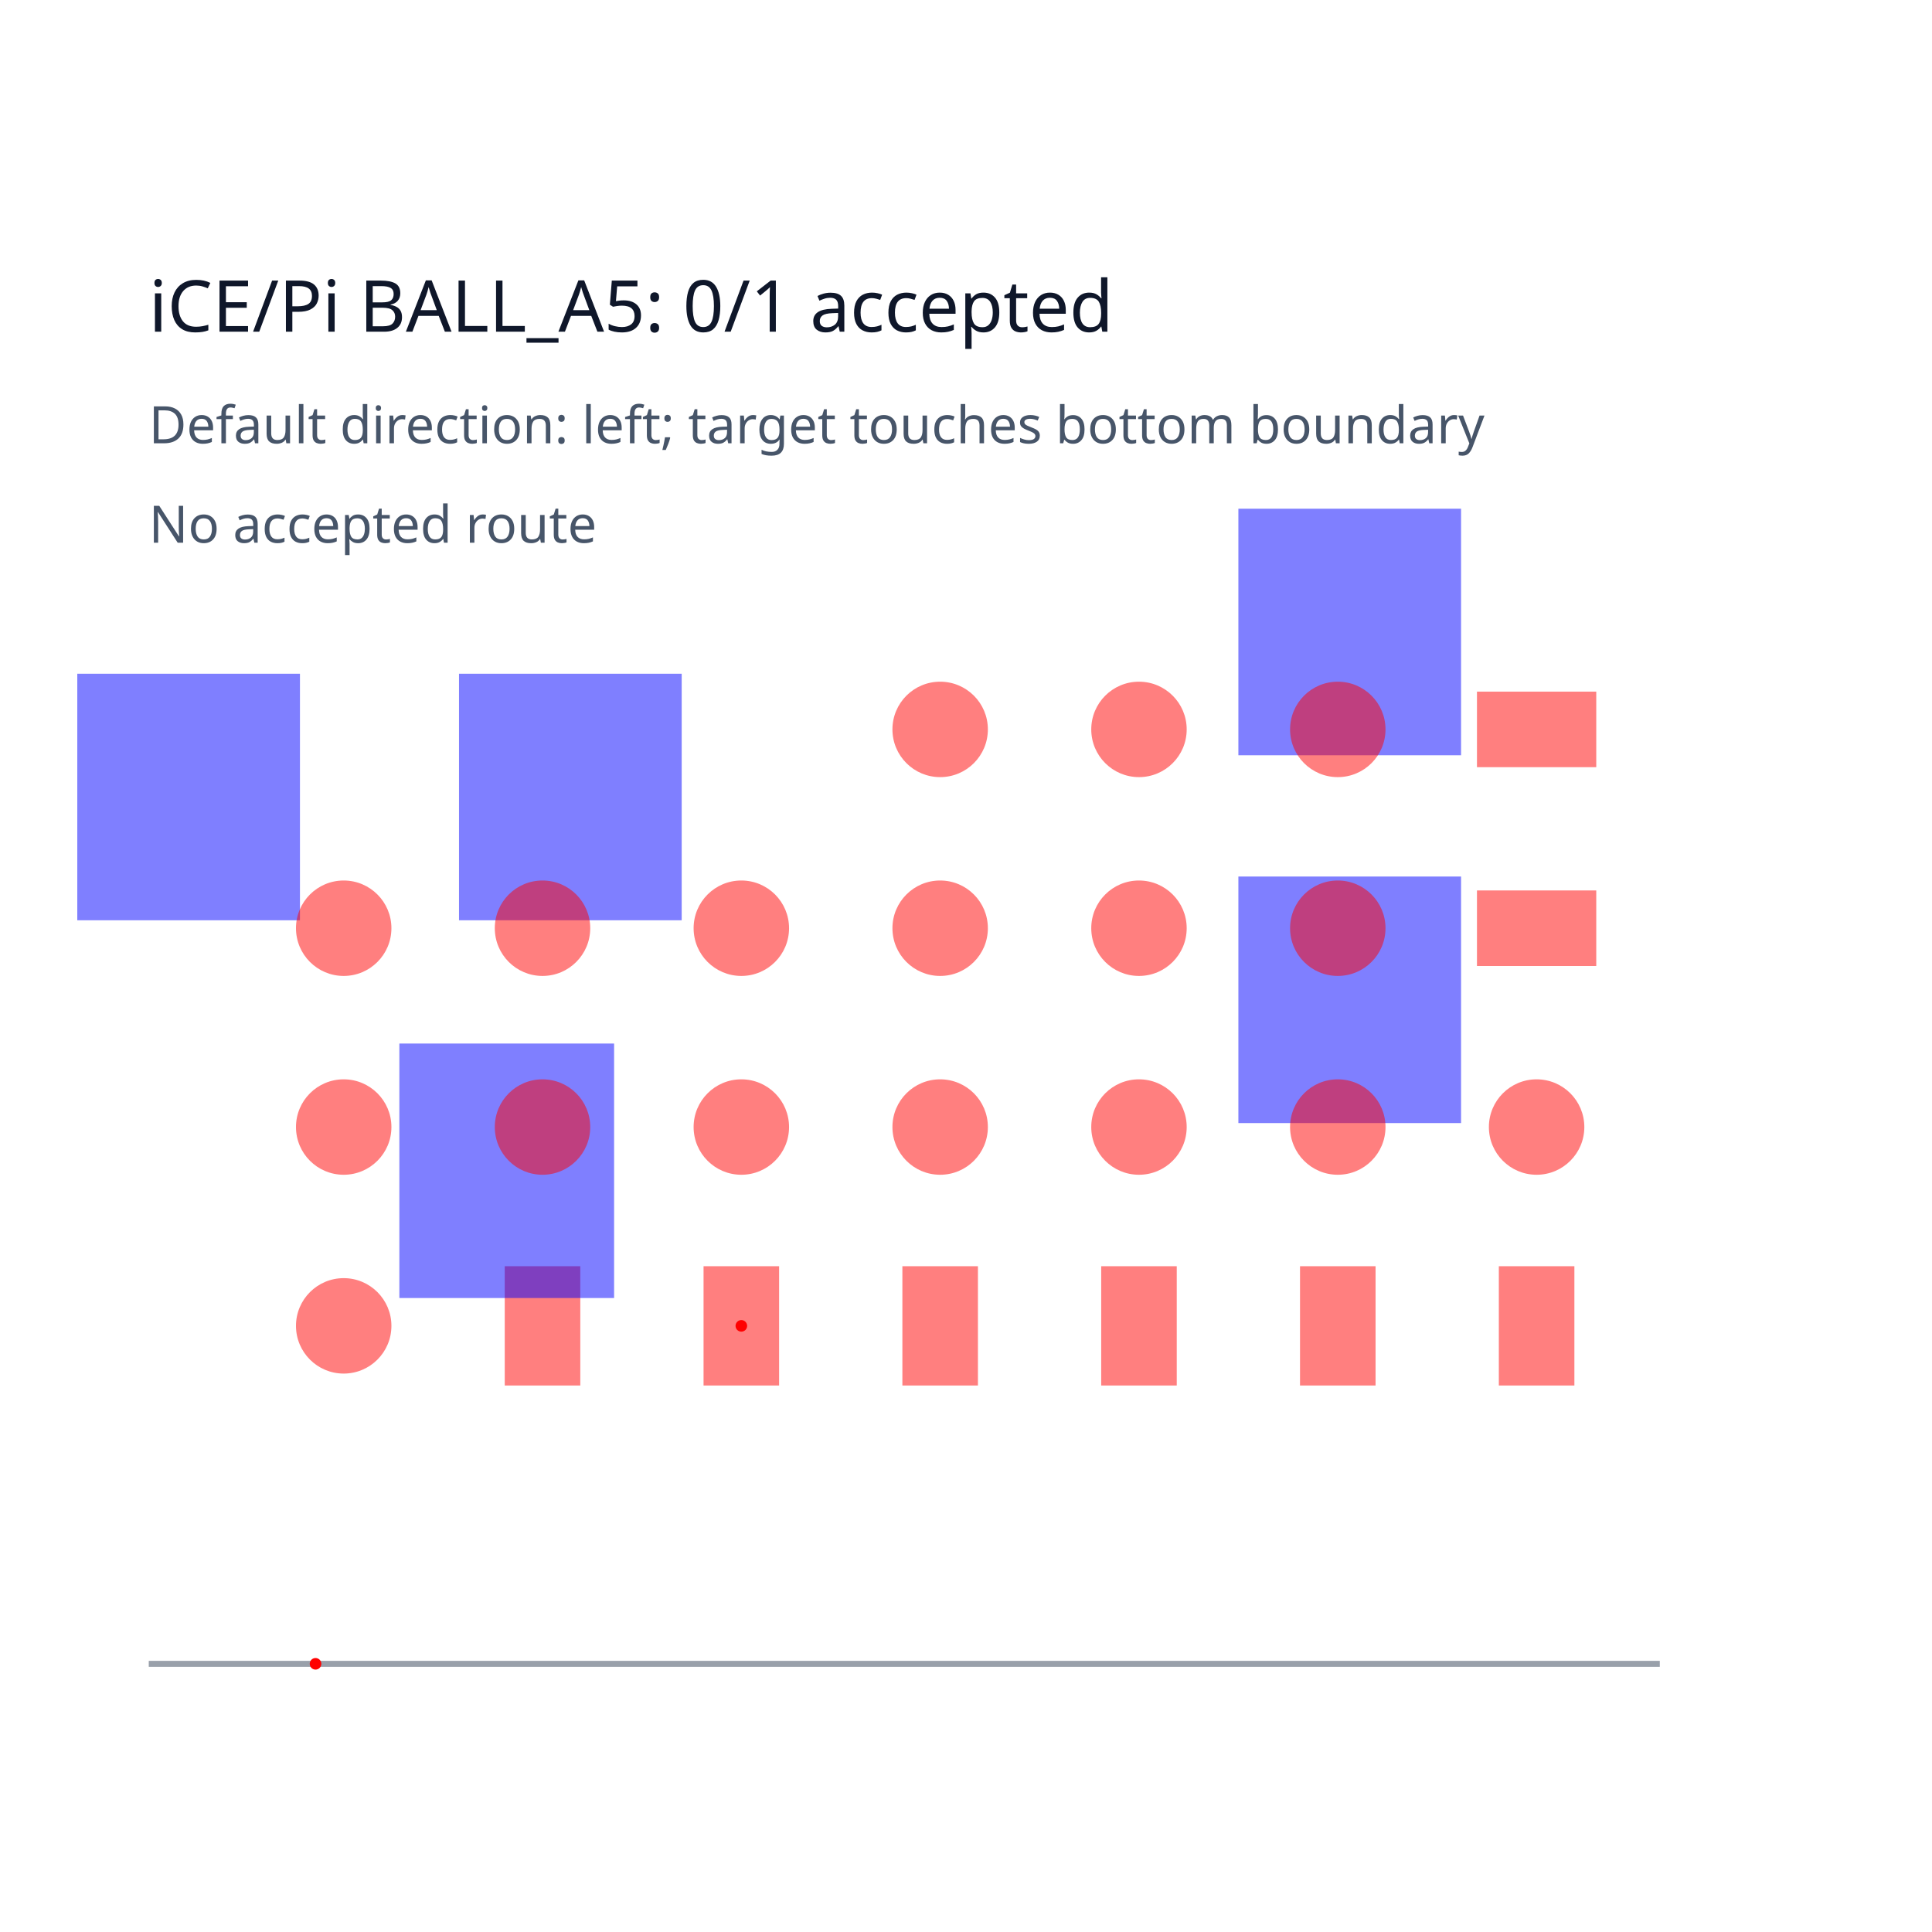
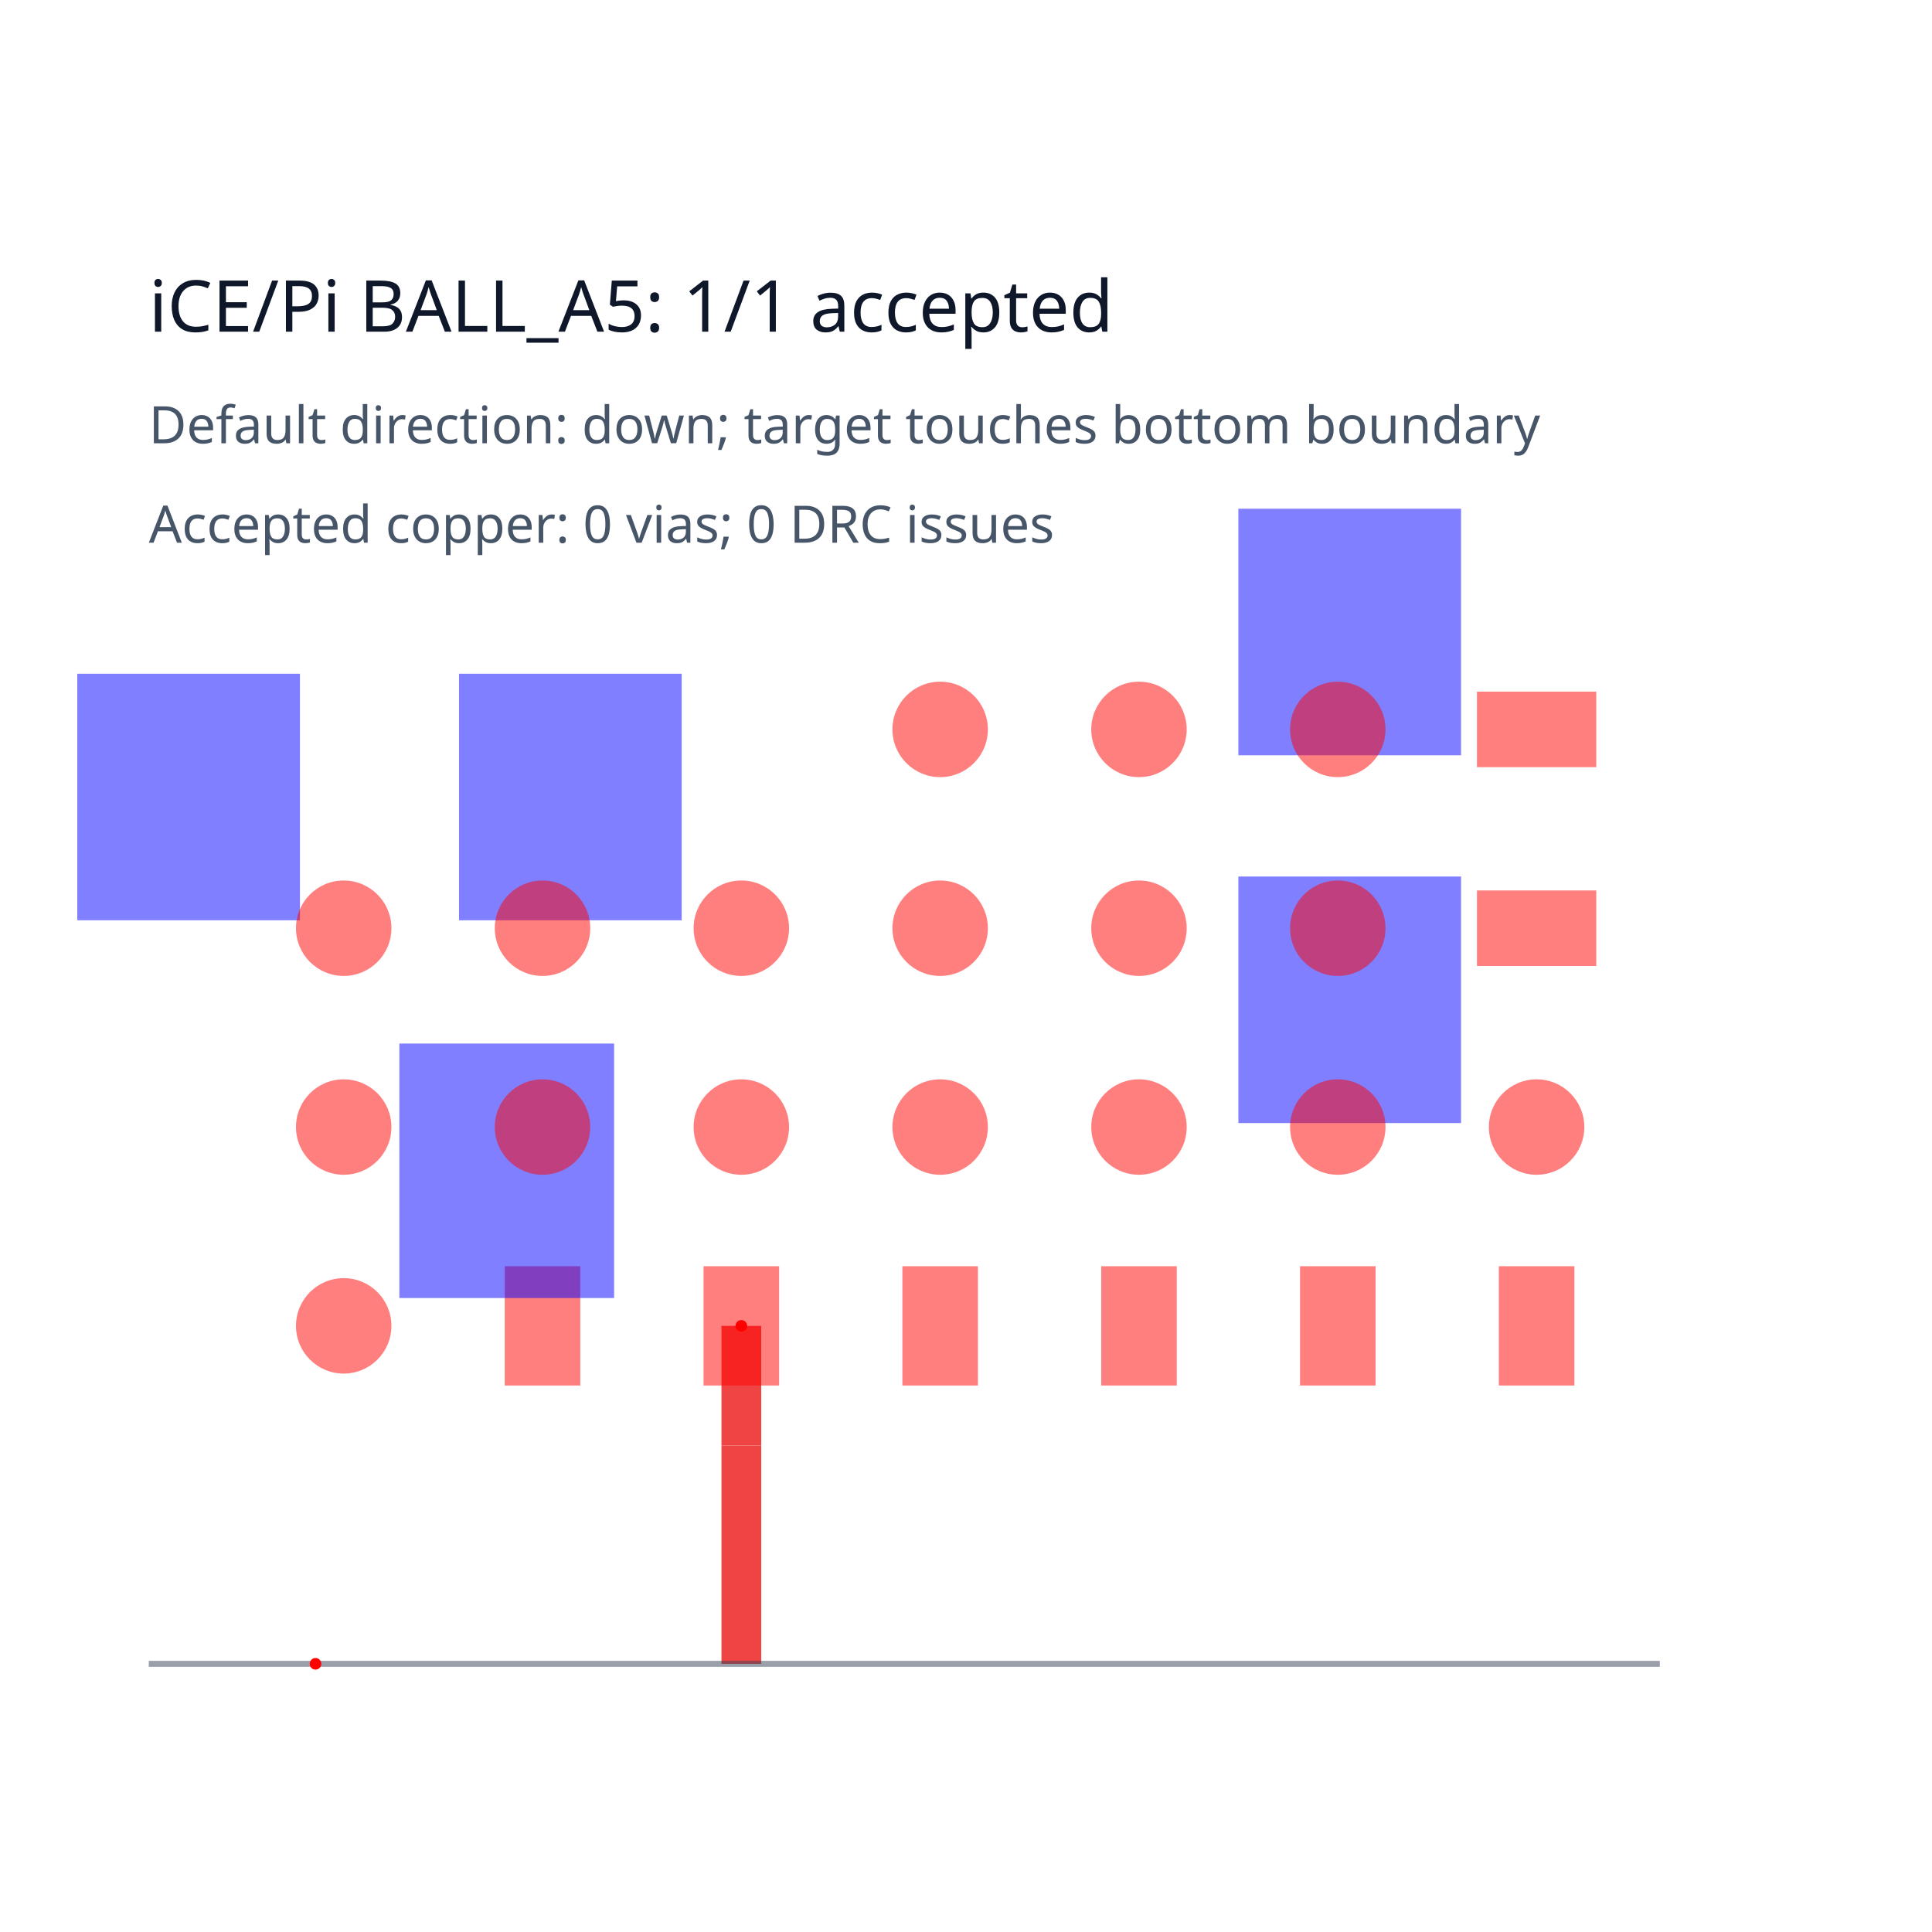
<svg xmlns="http://www.w3.org/2000/svg" width="1000" height="1000" viewBox="0 0 1000 1000">
  <rect width="100%" height="100%" fill="white" />
+   <g>
+     <polyline data-points="2.489999999998758,11.329999999999984 2.489999999998758,11.028999999999984" data-type="line" data-label="" points="383.714,686.264 383.714,748.215" fill="none" stroke="#ef4444" stroke-linejoin="round" stroke-width="20.582" />
+   </g>
+   <g>
+     <polyline data-points="2.489999999998758,11.028999999999984 2.489999999998758,11.028999999999984" data-type="line" data-label="" points="383.714,748.215 383.714,748.215" fill="none" stroke="#ef4444" stroke-linejoin="round" stroke-width="20.582" />
+   </g>
+   <g>
+     <polyline data-points="2.489999999998758,11.028999999999984 2.489999999998758,10.479999999999983" data-type="line" data-label="" points="383.714,748.215 383.714,861.208" fill="none" stroke="#ef4444" stroke-linejoin="round" stroke-width="20.582" />
+   </g>
  <g>
    <polyline data-points="1,10.479999999999983 4.8,10.479999999999983" data-type="line" data-label="Original shared breakout boundary" points="77.047,861.208 859.15,861.208" fill="none" stroke="#334155" stroke-linejoin="round" stroke-width="3.087" stroke-dasharray="0.05 0.05" />
  </g>
  <g>
    <rect data-type="rect" data-label="top" data-x="4.4899999999987585" data-y="11.329999999999984" data-ccw-rotation-degrees="180" x="775.794" y="655.391" width="39.105" height="61.745" fill="rgba(255,0,0,0.5)" stroke="black" stroke-width="0.005" transform="rotate(180 795.3468 686.264)" />
  </g>
  <g>
    <rect data-type="rect" data-label="top" data-x="3.989999999998758" data-y="11.329999999999984" data-ccw-rotation-degrees="180" x="672.886" y="655.391" width="39.105" height="61.745" fill="rgba(255,0,0,0.5)" stroke="black" stroke-width="0.005" transform="rotate(180 692.4385 686.264)" />
  </g>
  <g>
    <rect data-type="rect" data-label="top" data-x="3.489999999998758" data-y="11.329999999999984" data-ccw-rotation-degrees="180" x="569.978" y="655.391" width="39.105" height="61.745" fill="rgba(255,0,0,0.5)" stroke="black" stroke-width="0.005" transform="rotate(180 589.5302 686.264)" />
  </g>
  <g>
    <rect data-type="rect" data-label="top" data-x="2.989999999998758" data-y="11.329999999999984" data-ccw-rotation-degrees="180" x="467.069" y="655.391" width="39.105" height="61.745" fill="rgba(255,0,0,0.5)" stroke="black" stroke-width="0.005" transform="rotate(180 486.6219 686.264)" />
  </g>
  <g>
    <rect data-type="rect" data-label="top breakout:pcb_breakout_point_0" data-x="2.489999999998758" data-y="11.329999999999984" data-ccw-rotation-degrees="180" x="364.161" y="655.391" width="39.105" height="61.745" fill="rgba(255,0,0,0.5)" stroke="black" stroke-width="0.005" transform="rotate(180 383.7136 686.264)" />
  </g>
  <g>
    <rect data-type="rect" data-label="top" data-x="1.989999999998758" data-y="11.329999999999984" data-ccw-rotation-degrees="180" x="261.253" y="655.391" width="39.105" height="61.745" fill="rgba(255,0,0,0.5)" stroke="black" stroke-width="0.005" transform="rotate(180 280.8054 686.264)" />
  </g>
  <g>
    <rect data-type="rect" data-label="top" data-x="4.4899999999987585" data-y="12.329999999999984" data-ccw-rotation-degrees="180" x="764.474" y="460.895" width="61.745" height="39.105" fill="rgba(255,0,0,0.5)" stroke="black" stroke-width="0.005" transform="rotate(180 795.3468 480.4474)" />
  </g>
  <g>
    <rect data-type="rect" data-label="top" data-x="4.4899999999987585" data-y="12.829999999999984" data-ccw-rotation-degrees="180" x="764.474" y="357.987" width="61.745" height="39.105" fill="rgba(255,0,0,0.5)" stroke="black" stroke-width="0.005" transform="rotate(180 795.3468 377.5391)" />
  </g>
  <g>
    <rect data-type="rect" data-label="bottom" data-x="4.019999999998749" data-y="13.074999999999989" x="640.984" y="263.311" width="115.257" height="127.606" fill="rgba(0,0,255,0.5)" stroke="black" stroke-width="0.005" />
  </g>
  <g>
    <rect data-type="rect" data-label="bottom" data-x="1.8999999999987642" data-y="11.719999999999985" x="206.711" y="540.134" width="111.141" height="131.723" fill="rgba(0,0,255,0.5)" stroke="black" stroke-width="0.005" />
  </g>
  <g>
    <rect data-type="rect" data-label="bottom" data-x="1.099999999998762" data-y="12.659999999999982" x="40" y="348.725" width="115.257" height="127.606" fill="rgba(0,0,255,0.5)" stroke="black" stroke-width="0.005" />
  </g>
  <g>
    <rect data-type="rect" data-label="bottom" data-x="2.059999999998762" data-y="12.659999999999982" x="237.584" y="348.725" width="115.257" height="127.606" fill="rgba(0,0,255,0.5)" stroke="black" stroke-width="0.005" />
  </g>
  <g>
    <rect data-type="rect" data-label="bottom" data-x="4.019999999998749" data-y="12.149999999999991" x="640.984" y="453.691" width="115.257" height="127.606" fill="rgba(0,0,255,0.5)" stroke="black" stroke-width="0.005" />
  </g>
  <circle data-type="circle" data-label="" data-x="1.489999999998758" data-y="11.329999999999984" cx="177.897" cy="686.264" r="24.698" fill="rgba(255,0,0,0.5)" stroke="black" stroke-width="0.005" />
  <circle data-type="circle" data-label="" data-x="4.4899999999987585" data-y="11.829999999999984" cx="795.347" cy="583.356" r="24.698" fill="rgba(255,0,0,0.5)" stroke="black" stroke-width="0.005" />
  <circle data-type="circle" data-label="" data-x="3.989999999998758" data-y="11.829999999999984" cx="692.438" cy="583.356" r="24.698" fill="rgba(255,0,0,0.5)" stroke="black" stroke-width="0.005" />
  <circle data-type="circle" data-label="" data-x="3.489999999998758" data-y="11.829999999999984" cx="589.53" cy="583.356" r="24.698" fill="rgba(255,0,0,0.5)" stroke="black" stroke-width="0.005" />
  <circle data-type="circle" data-label="" data-x="2.989999999998758" data-y="11.829999999999984" cx="486.622" cy="583.356" r="24.698" fill="rgba(255,0,0,0.5)" stroke="black" stroke-width="0.005" />
  <circle data-type="circle" data-label="" data-x="2.489999999998758" data-y="11.829999999999984" cx="383.714" cy="583.356" r="24.698" fill="rgba(255,0,0,0.5)" stroke="black" stroke-width="0.005" />
  <circle data-type="circle" data-label="" data-x="1.989999999998758" data-y="11.829999999999984" cx="280.805" cy="583.356" r="24.698" fill="rgba(255,0,0,0.5)" stroke="black" stroke-width="0.005" />
  <circle data-type="circle" data-label="" data-x="1.489999999998758" data-y="11.829999999999984" cx="177.897" cy="583.356" r="24.698" fill="rgba(255,0,0,0.5)" stroke="black" stroke-width="0.005" />
  <circle data-type="circle" data-label="" data-x="3.989999999998758" data-y="12.329999999999984" cx="692.438" cy="480.447" r="24.698" fill="rgba(255,0,0,0.5)" stroke="black" stroke-width="0.005" />
  <circle data-type="circle" data-label="" data-x="3.489999999998758" data-y="12.329999999999984" cx="589.53" cy="480.447" r="24.698" fill="rgba(255,0,0,0.5)" stroke="black" stroke-width="0.005" />
  <circle data-type="circle" data-label="" data-x="2.9899999999987585" data-y="12.329999999999984" cx="486.622" cy="480.447" r="24.698" fill="rgba(255,0,0,0.5)" stroke="black" stroke-width="0.005" />
  <circle data-type="circle" data-label="" data-x="2.4899999999987585" data-y="12.329999999999984" cx="383.714" cy="480.447" r="24.698" fill="rgba(255,0,0,0.5)" stroke="black" stroke-width="0.005" />
  <circle data-type="circle" data-label="" data-x="1.9899999999987583" data-y="12.329999999999984" cx="280.805" cy="480.447" r="24.698" fill="rgba(255,0,0,0.5)" stroke="black" stroke-width="0.005" />
  <circle data-type="circle" data-label="" data-x="1.4899999999987583" data-y="12.329999999999984" cx="177.897" cy="480.447" r="24.698" fill="rgba(255,0,0,0.5)" stroke="black" stroke-width="0.005" />
  <circle data-type="circle" data-label="" data-x="3.9899999999987585" data-y="12.829999999999984" cx="692.438" cy="377.539" r="24.698" fill="rgba(255,0,0,0.5)" stroke="black" stroke-width="0.005" />
  <circle data-type="circle" data-label="" data-x="3.4899999999987585" data-y="12.829999999999984" cx="589.53" cy="377.539" r="24.698" fill="rgba(255,0,0,0.5)" stroke="black" stroke-width="0.005" />
  <circle data-type="circle" data-label="" data-x="2.9899999999987585" data-y="12.829999999999984" cx="486.622" cy="377.539" r="24.698" fill="rgba(255,0,0,0.5)" stroke="black" stroke-width="0.005" />
-   <text data-type="text" data-label="iCE/Pi BALL_A5: 0/1 accepted" data-x="1" data-y="13.899999999999999" x="77.047" y="157.315" fill="#0f172a" font-size="37.047" font-family="sans-serif" text-anchor="start" dominant-baseline="central">iCE/Pi BALL_A5: 0/1 accepted</text>
-   <text data-type="text" data-label="Default direction: left; target touches bottom boundary" data-x="1" data-y="13.6" x="77.047" y="219.06" fill="#475569" font-size="26.756" font-family="sans-serif" text-anchor="start" dominant-baseline="central">Default direction: left; target touches bottom boundary</text>
-   <text data-type="text" data-label="No accepted route" data-x="1" data-y="13.35" x="77.047" y="270.515" fill="#475569" font-size="26.756" font-family="sans-serif" text-anchor="start" dominant-baseline="central">No accepted route</text>
+   <text data-type="text" data-label="iCE/Pi BALL_A5: 1/1 accepted" data-x="1" data-y="13.899999999999999" x="77.047" y="157.315" fill="#0f172a" font-size="37.047" font-family="sans-serif" text-anchor="start" dominant-baseline="central">iCE/Pi BALL_A5: 1/1 accepted</text>
+   <text data-type="text" data-label="Default direction: down; target touches bottom boundary" data-x="1" data-y="13.6" x="77.047" y="219.06" fill="#475569" font-size="26.756" font-family="sans-serif" text-anchor="start" dominant-baseline="central">Default direction: down; target touches bottom boundary</text>
+   <text data-type="text" data-label="Accepted copper: 0 vias; 0 DRC issues" data-x="1" data-y="13.35" x="77.047" y="270.515" fill="#475569" font-size="26.756" font-family="sans-serif" text-anchor="start" dominant-baseline="central">Accepted copper: 0 vias; 0 DRC issues</text>
  <g>
    <circle data-type="point" data-label="breakout:pcb_breakout_point_0 breakout:pcb_breakout_point_0 top" data-x="2.489999999998758" data-y="11.329999999999984" cx="383.714" cy="686.264" r="3" fill="hsl(0, 100%, 50%)" />
  </g>
  <g>
    <circle data-type="point" data-label="breakout:pcb_breakout_point_0 breakout:pcb_breakout_point_0 bottom" data-x="1.4191666666654248" data-y="10.480099999999982" cx="163.318" cy="861.187" r="3" fill="hsl(0, 100%, 50%)" />
  </g>
  <g id="crosshair" style="display: none">
    <line id="crosshair-h" y1="0" y2="1000" stroke="#666" stroke-width="0.5" />
    <line id="crosshair-v" x1="0" x2="1000" stroke="#666" stroke-width="0.5" />
    <text id="coordinates" font-family="monospace" font-size="12" fill="#666" />
  </g>
</svg>
